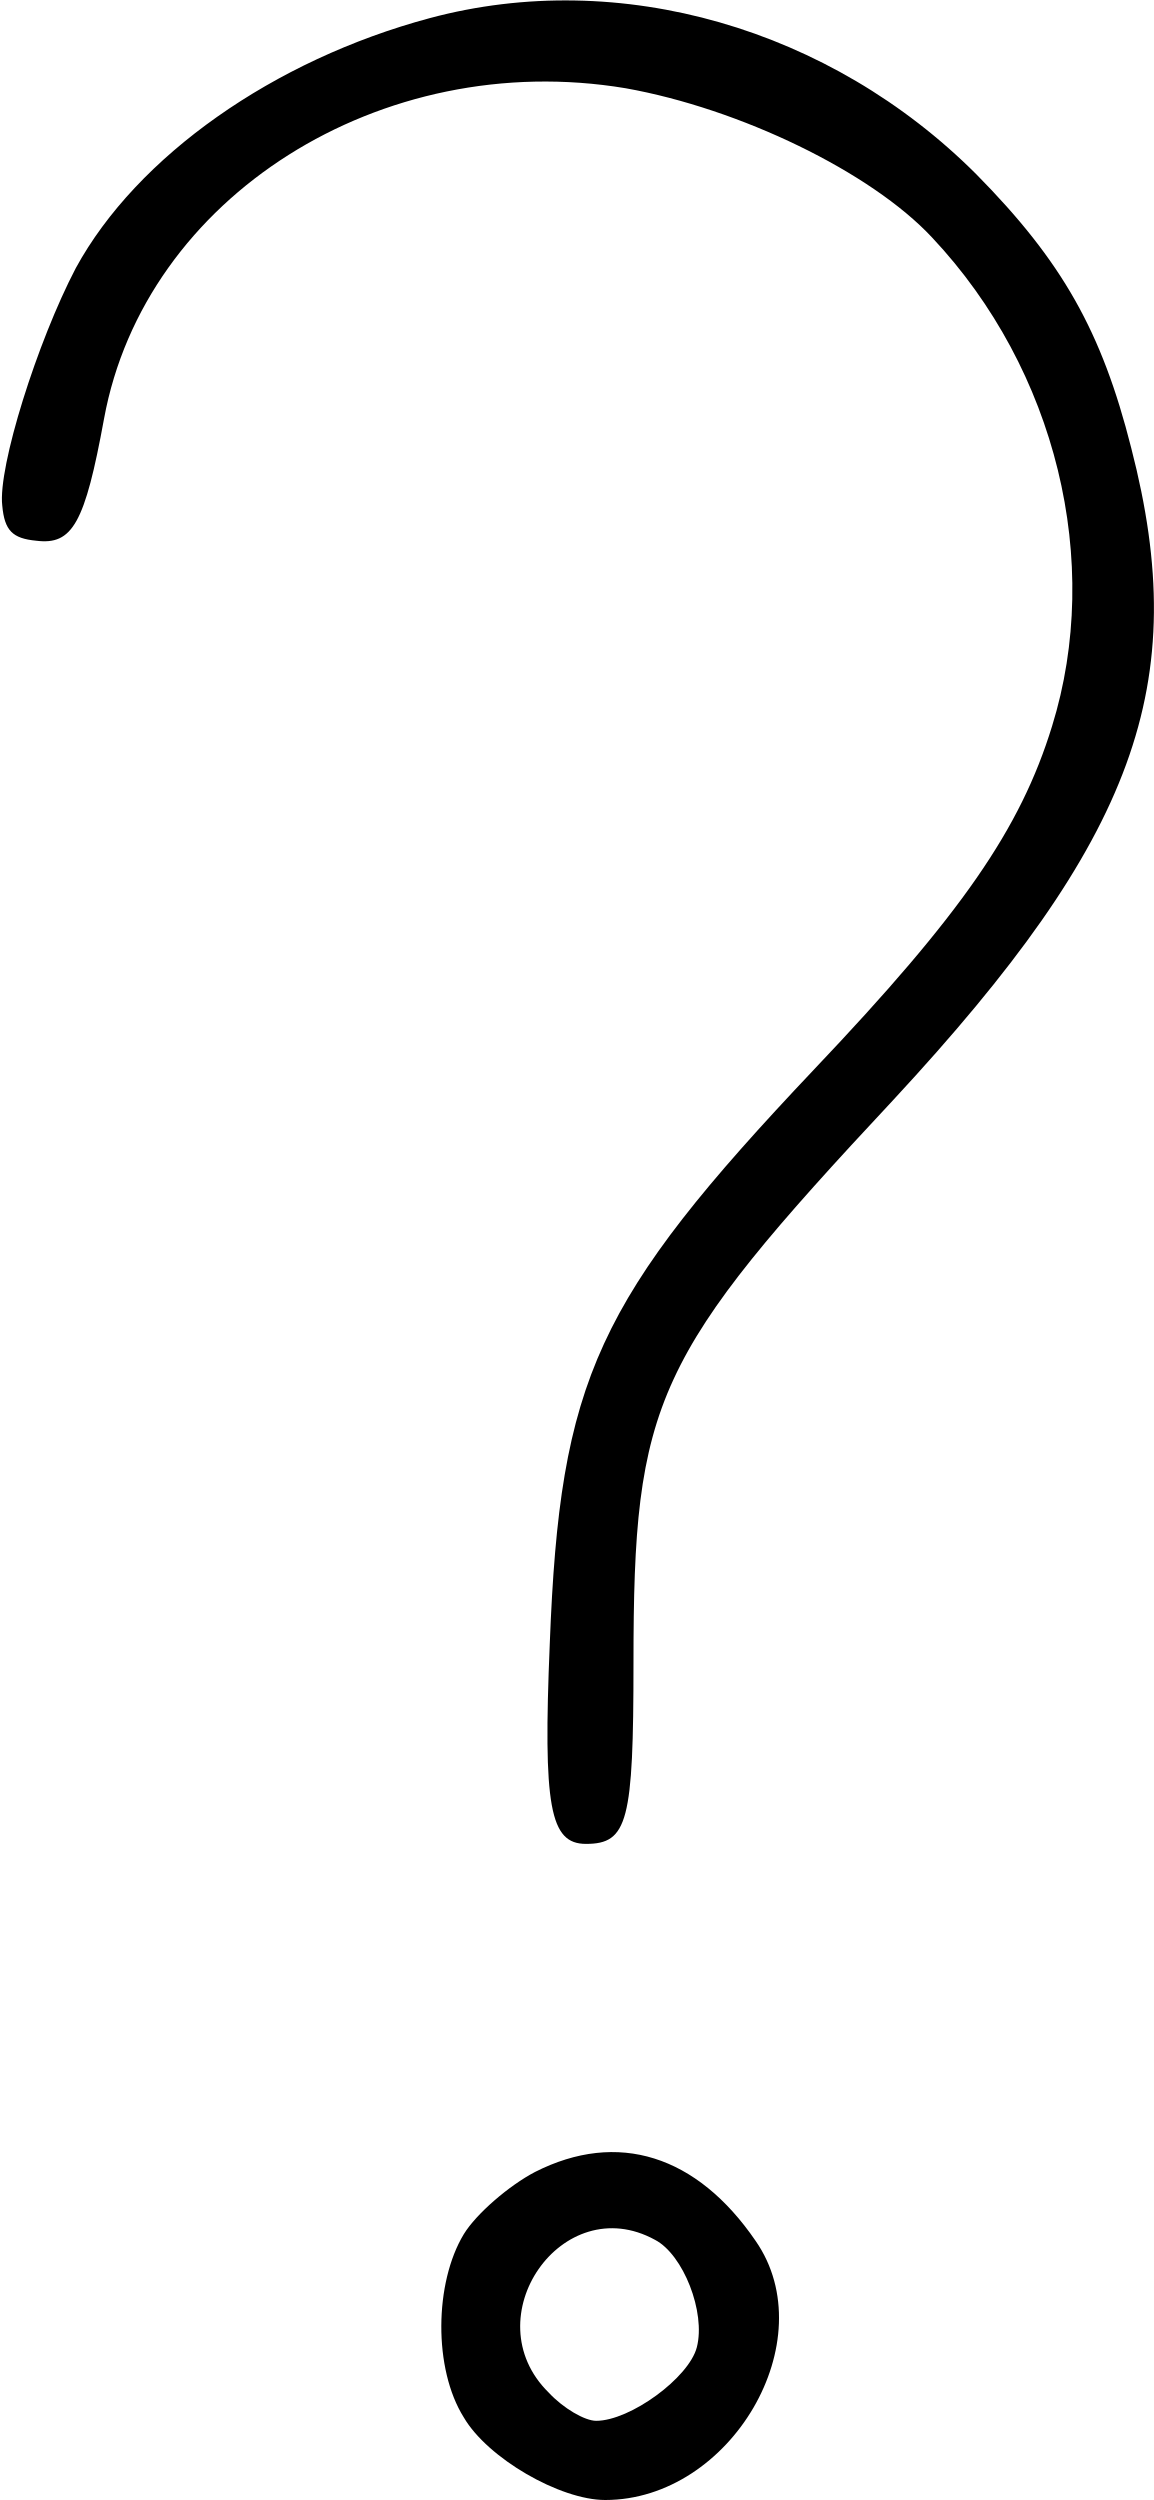
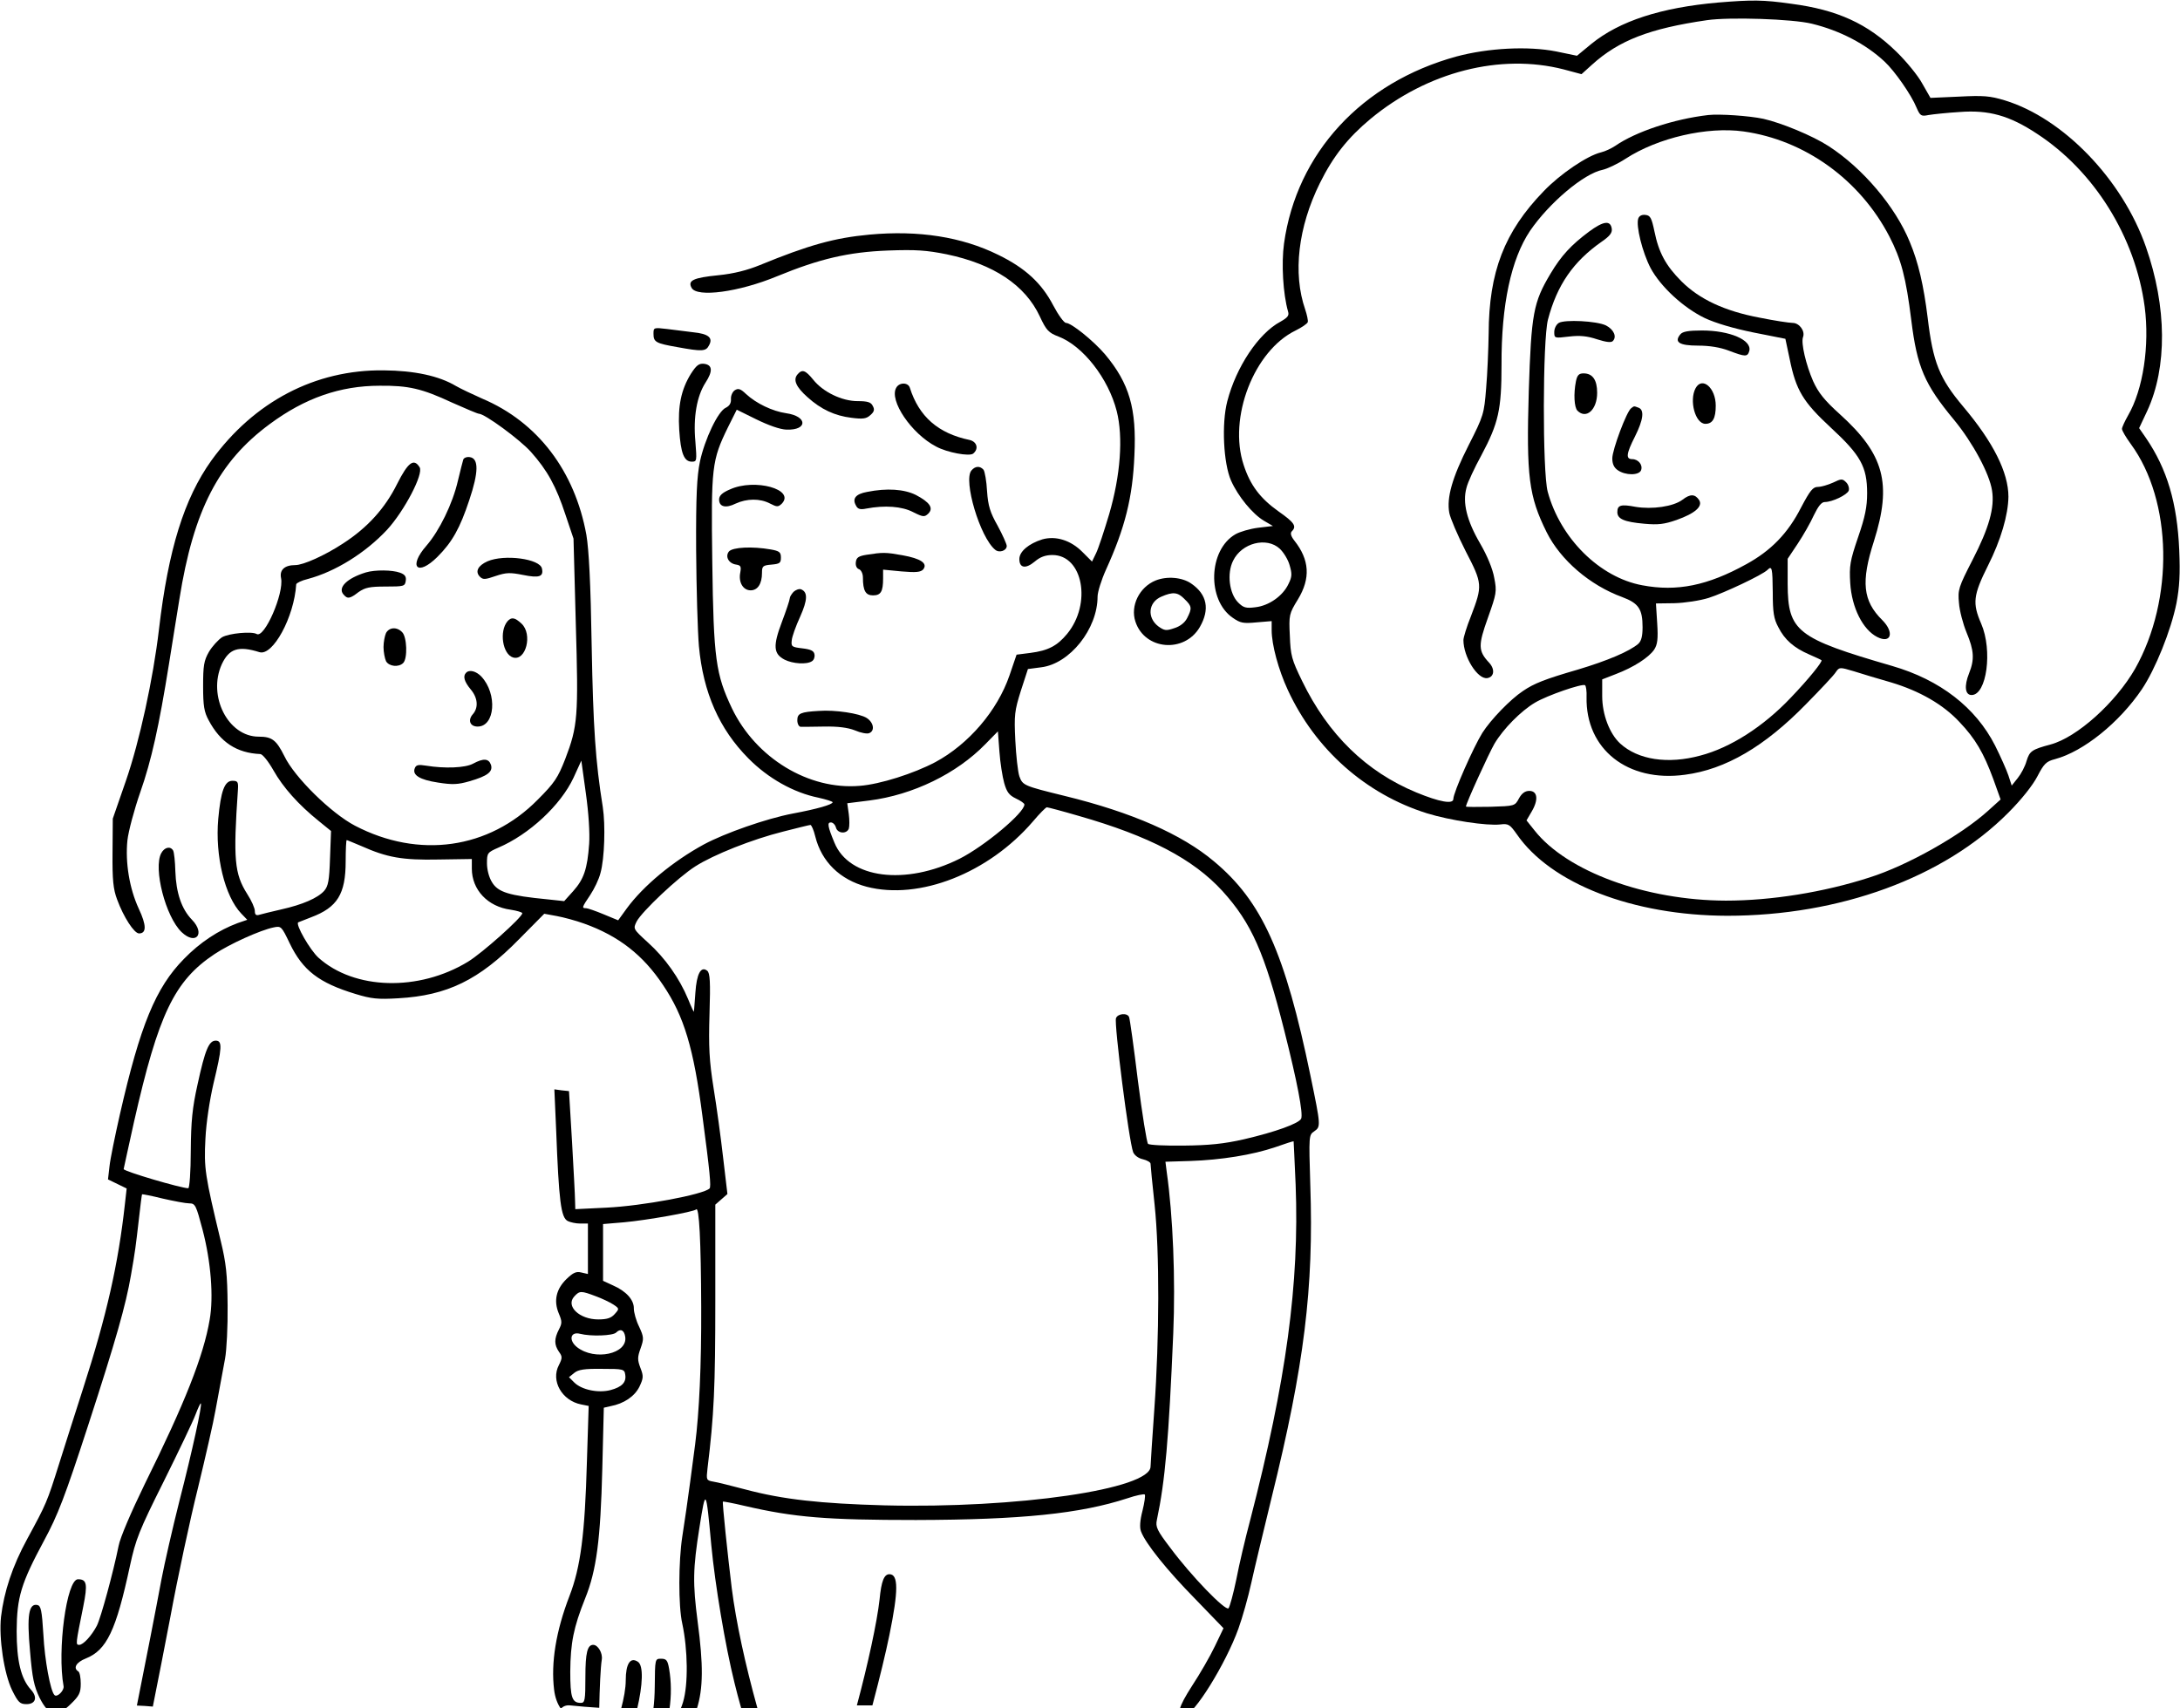
- <svg xmlns="http://www.w3.org/2000/svg" version="1.0" width="102pt" height="221pt" viewBox="0 0 102 221" preserveAspectRatio="xMidYMid meet">
-   <g transform="translate(0,221) scale(0.1,-0.1)" fill="#000000" stroke="none">
-     <path d="M380 2194 c-138 -37 -259 -122 -313 -221 -34 -65 -69 -176 -65 -210 2 -22 9 -29 30 -31 32 -4 43 15 60 108 36 196 245 328 461 292 101 -18 217 -74 271 -132 110 -117 151 -287 106 -432 -28 -91 -80 -166 -210 -303 -193 -204 -225 -274 -234 -508 -6 -144 0 -177 32 -177 37 0 42 20 42 160 0 232 18 271 230 498 214 231 264 367 210 576 -26 103 -61 165 -137 242 -129 129 -315 183 -483 138z" />
-     <path d="M473 290 c-23 -12 -52 -37 -63 -55 -26 -43 -27 -119 0 -162 21 -36 85 -73 125 -73 111 0 194 141 133 229 -52 76 -122 98 -195 61z m106 -60 c25 -13 45 -64 37 -95 -7 -27 -59 -65 -89 -65 -10 0 -29 11 -42 25 -67 66 12 180 94 135z" />
+ <svg xmlns="http://www.w3.org/2000/svg" version="1.0" id="레이어_1" x="0px" y="0px" viewBox="0 0 864 677" style="enable-background:new 0 0 864 677;" xml:space="preserve">
+   <g transform="translate(0,930) scale(0.1,-0.1)">
+     <path d="M6810,9290c-227-20-391-73-503-164l-57-47l-82,17c-111,22-269,14-396-20c-375-103-633-383-683-741c-11-79-4-200,16-270   c5-16-2-24-30-40c-87-46-176-180-211-316c-23-89-15-246,15-314c28-63,85-132,130-159l36-21l-59-7c-32-4-73-16-90-26   c-107-62-113-261-10-331c30-21,42-23,94-18l60,5v-36c0-58,27-157,64-237c109-236,309-413,552-489c91-28,237-50,290-44   c32,4,38,0,65-38c135-197,461-323,834-324c446,0,859,151,1115,409c52,52,97,109,115,144c26,50,35,59,70,68c112,30,254,144,344,277   c53,79,115,232,137,341c12,64,15,115,11,210c-8,187-48,322-132,445l-27,39l32,68c80,173,78,413-5,650c-93,267-327,510-559,581   c-59,18-85,20-182,15l-113-5l-32,56c-17,32-64,89-103,127c-114,111-233,166-416,190C6988,9301,6944,9301,6810,9290z M7181,9206   c111-27,213-80,288-150c40-37,107-133,127-183c14-32,18-35,47-29c18,3,73,9,123,12c116,9,198-14,307-86c227-148,390-409,427-686   c20-154-6-328-66-431c-13-23-24-47-24-53c0-7,16-34,35-60c165-225,172-616,17-891c-77-134-230-272-335-300c-74-20-83-26-95-65   c-6-22-22-52-35-68l-24-30l-13,40c-7,21-31,75-53,119c-77,151-218,260-407,315c-379,110-414,137-415,325v100l40,60   c22,33,51,84,64,113c17,35,30,52,43,52c30,0,88,28,95,45c3,9-1,24-10,33c-15,15-19,15-52-1c-20-9-47-17-60-17c-20,0-31-14-67-82   c-52-102-119-171-218-225c-152-84-274-109-411-83c-169,31-325,186-375,371c-21,78-20,601,1,682c36,137,100,230,213,309   c32,22,42,35,40,51c-5,35-33,31-90-11c-71-53-110-95-153-167c-68-114-76-158-86-465c-10-339,0-417,71-560c55-110,171-210,300-257   c64-24,80-47,80-119c0-36-5-55-17-66c-35-30-122-67-239-102c-131-38-174-55-218-85c-50-33-128-114-161-166c-35-56-115-237-115-262   c0-22-55-12-147,26c-198,82-349,229-452,441c-42,86-46,102-49,180c-4,82-3,87,32,144c51,84,46,157-14,233c-14,18-17,30-10,37   c20,20,10,35-53,79c-73,52-112,104-138,184c-62,187,41,453,206,533c24,12,45,26,48,33c2,6-3,29-10,50c-50,144-28,327,58,501   c53,107,111,180,201,255c226,187,515,260,765,196l71-19l41,37c107,97,229,144,456,177C6854,9233,7104,9225,7181,9206z M5072,7125   c15-14,33-43,39-65c10-34,10-46-4-74c-22-48-78-87-131-93c-38-5-48-2-69,19c-35,35-45,115-20,165C4921,7148,5020,7173,5072,7125z    M7026,6952c0-79,4-105,22-138c25-50,62-82,122-108c25-11,47-21,49-23c6-4-50-74-122-149c-108-114-239-198-358-229   c-129-35-247-17-318,48c-42,39-71,115-71,188v66l54,21c71,27,131,66,152,97c13,20,16,42,12,104l-5,79l73,1c40,1,101,10,136,21   c60,19,213,91,233,111C7023,7059,7025,7049,7026,6952z M7495,6595c113-34,206-87,271-157c63-66,96-123,134-226l29-81l-51-46   c-108-97-319-216-468-263c-182-59-390-92-570-92c-317,1-629,115-758,278l-32,40l21,36c27,46,23,81-10,81c-17,0-30-10-41-30   c-16-30-17-30-113-33c-53-1-97-1-97,1c0,12,91,211,113,249c35,59,105,130,161,163c49,29,186,76,198,69c4-3,7-24,6-47   c-4-207,163-339,390-308c161,21,316,112,480,280c57,58,111,115,118,127c14,20,15,20,72,3C7379,6629,7446,6609,7495,6595z" />
+     <path d="M6770,8844c-137-16-287-66-368-122c-15-10-40-22-57-26c-54-13-161-85-227-154c-156-161-217-320-218-564c-1-62-5-160-10-217   c-8-101-10-109-69-225c-66-130-88-209-77-269c4-21,33-89,65-152c67-129,67-136,21-257c-17-42-30-85-30-95c0-67,56-156,94-151   c28,4,32,35,8,61c-44,47-44,69-5,178c34,96,36,104,25,159c-6,35-28,88-56,136c-53,91-70,162-54,220c5,22,32,80,59,129   c68,128,80,180,80,359c-1,238,38,419,113,531c76,111,213,227,288,242c18,4,59,23,91,44c128,83,323,128,467,108   c243-34,461-191,578-416c47-91,66-163,87-332c23-186,52-254,170-396c74-90,140-213,150-279c11-68-12-149-77-275   c-56-109-59-119-54-171c2-30,16-83,30-117c30-72,32-107,10-162c-20-50-16-86,10-86c60,0,84,177,38,283c-35,81-32,112,27,230   c51,101,80,201,81,273c0,96-60,216-179,357c-95,113-120,176-141,352c-16,129-37,220-71,301c-57,140-187,293-322,380   c-63,41-187,92-258,108C6933,8841,6815,8849,6770,8844z" />
+     <path d="M6493,8434c-10-28,16-134,49-197c40-74,130-157,215-198c43-20,114-41,193-57l126-25l17-80c25-124,53-170,163-272   c118-109,144-155,144-260c0-54-8-94-36-175c-32-94-35-113-31-181c6-98,50-185,107-214c55-28,69,18,20,67c-77,76-85,152-33,313   c72,228,41,344-135,503c-61,55-85,85-106,131c-28,64-49,152-40,175c9,24-15,56-41,56c-13,0-73,9-132,21c-138,26-238,73-309,144   c-62,62-90,114-107,198c-11,52-16,63-35,65C6508,8450,6497,8445,6493,8434z" />
+     <path d="M6178,8020c-10-6-18-22-18-36c0-25,1-25,59-18c43,5,72,2,111-11c35-11,55-14,62-7c17,17,4,46-27,62   C6328,8028,6201,8034,6178,8020z" />
+     <path d="M6660,7975c-26-31-5-45,70-45c46,0,88-7,122-20c66-25,74-25,81-1c11,43-77,81-188,81C6693,7990,6669,7986,6660,7975z" />
+     <path d="M6246,7789c-10-50-7-104,6-117c35-35,78,4,78,71c0,51-18,77-54,77C6258,7820,6251,7813,6246,7789z" />
+     <path d="M6720,7761c-26-49-1-141,39-141c29,0,41,22,41,72C6800,7763,6746,7809,6720,7761z" />
+     <path d="M6465,7682c-18-12-75-165-75-199c0-22,7-37,22-47c30-21,84-21,92,0s-11,44-35,44c-26,0-24,21,11,90c33,66,38,105,14,114   C6475,7691,6477,7691,6465,7682z" />
+     <path d="M6668,7319c-36-27-120-39-186-28c-58,11-72,7-72-21c0-27,27-39,107-46c55-5,79-2,128,15c73,26,105,54,89,79   C6718,7342,6699,7343,6668,7319z" />
+     <path d="M2620,2725c-24,0-24,0-25-110c-0.3-33.9-2.2-64.1-5.7-91.2c21.3-0.1,42.6-0.1,63.8,0c8,53.8,7.7,109.7-1.2,161.2   C2646,2719,2641,2725,2620,2725z" />
+     <path d="M2528,2713c-30,20-48-8-48-74c0-30.6-7.4-71.6-18.5-112.8c21.1-0.7,42.2-1.3,63.3-1.7   C2547.6,2620.5,2551.1,2698.5,2528,2713z" />
+     <path d="M5194,5035c-101,489-192,692-383,851c-127,107-325,194-591,259c-163,40-167,42-180,78c-6,18-13,82-16,142   c-5,101-3,117,22,197l28,86l53,7c113,14,223,152,223,280c0,18,15,66,33,106c76,167,106,287,113,454c9,186-20,285-116,400   c-46,54-134,125-155,125c-8,0-31,32-51,70c-46,88-111,148-218,200c-144,71-315,98-510,80c-139-13-240-41-435-121   c-49-20-103-34-164-40c-100-10-122-21-106-50c21-39,187-17,339,46c168,69,282,96,440,102c111,4,152,1,232-15   c186-39,311-122,369-246c26-56,35-65,74-80c97-37,198-166,231-296c26-103,15-254-30-408c-20-67-43-137-52-155l-16-33l-37,37   c-47,48-107,66-160,51c-54-17-91-48-91-78c0-36,25-40,61-10c21,18,42,26,70,26c121,0,157-193,58-313c-39-47-75-66-145-75l-55-7   l-28-82c-48-140-162-273-294-344c-85-45-219-88-300-94c-202-17-411,110-506,307c-64,135-73,195-78,580c-5,377-2,403,62,534l35,70   l77-38c49-24,94-40,120-41c85-3,84,53-1,65c-55,8-119,39-159,76c-22,21-31,24-45,15c-9-6-16-22-15-35c1-16-6-27-20-34   c-31-13-84-125-103-214c-12-59-16-134-15-350c1-151,6-323,11-381c17-185,81-329,196-445c78-79,179-136,278-156c31-7,56-15,56-18   c0-9-62-27-159-45c-104-20-267-77-351-122c-123-67-240-164-306-254l-34-47l-58,24c-31,13-63,24-69,24c-18,0-17,3,16,52   c16,24,35,63,41,88c16,57,20,190,9,261c-29,181-38,315-44,639c-4,249-11,380-21,440c-46,253-193,447-413,540c-38,17-85,39-104,50   c-67,40-164,61-287,62c-271,3-513-124-682-357c-108-151-171-353-208-670c-23-196-77-444-131-600l-52-150l-1-135   c-1-109,3-145,18-185c26-71,68-135,87-135c30,0,30,32-1,98c-37,80-54,183-45,271c4,36,27,122,51,191c44,125,74,260,114,510   c12,74,30,189,41,255c56,353,156,545,358,694c139,103,279,152,436,152c114,1,167-11,287-67c54-24,101-44,106-44   c23,0,162-102,206-151c65-73,100-136,137-249l32-95l9-335c11-372,8-408-42-539c-29-74-42-94-109-161c-193-196-471-235-724-103   c-94,49-240,192-280,276c-32,64-49,77-102,77c-121,0-203,161-146,287c29,62,66,74,149,48c53-17,138,139,146,269c1,5,21,15,46,21   c109,29,228,103,314,195c68,74,146,222,129,248c-23,37-46,19-89-66c-48-97-118-174-214-236c-73-48-158-86-190-86c-42,0-63-19-56-52   c12-60-66-240-97-221c-19,11-109,3-137-13c-15-10-39-36-52-58c-20-35-23-55-23-136c0-78,4-102,22-135c46-87,111-130,205-134   c9-1,31-28,52-65c38-67,98-135,180-201l48-39l-4-107c-3-90-7-111-23-130c-26-29-86-55-171-74c-38-9-77-18-86-21c-13-4-18,0-18,15   c0,11-13,41-30,67c-51,81-56,137-37,414c2,31-1,35-22,35c-31,0-46-41-56-151c-13-147,26-307,91-375l24-25l-38-13   c-75-28-149-76-213-142c-112-114-173-262-254-617c-19-84-38-176-41-205l-6-52l74-36l-7-62c-26-236-72-441-166-732   c-28-88-71-221-94-295c-49-156-51-160-127-300c-59-108-92-209-104-309c-9-85,12-225,44-291c24-48,31-55,57-55c37,0,45,28,17,58   c-39,43-56,114-56,232c1,134,17,188,109,359c54,100,82,172,175,458c109,335,149,476,169,593c17,97,19,115,31,219   c6,55,12,101,13,102c1,1,38-6,82-17c44-10,91-19,105-19c24,0,27-7,53-105c33-126,44-266,28-356c-24-143-99-332-257-651   c-54-111-98-213-104-246c-21-104-70-284-86-316c-21-40-54-76-70-76c-15,0-14,3,16,152c18,90,14,108-21,108c-45,0-83-283-57-424   c3-17-26-46-36-35c-16,15-39,139-44,239c-6,98-10,115-24,118c-34,7-42-41-29-183c9-108,16-139,38-185c37-73,68-79,124-24   c33,32,39,44,39,80c0,24-4,46-10,49c-21,13-8,36,30,51c83,33,120,111,175,367c23,106,36,139,134,335c59,119,116,238,126,265   c10,26,19,46,21,44c6-5-34-189-85-387c-27-107-59-247-71-310c-23.6-127-60.7-316.5-97.5-500.6c21.1-0.7,42.2-2.1,63.2-4.1   c20.8,103.3,47.7,241.2,69.4,354.7c29,157,78,386,109,510c30,124,62,263,70,310c16,86,18,97,38,205c6,33,11,128,10,210   c-1,124-6,168-27,255c-63,262-67,289-61,405c3,65,17,155,32,220c34,141,36,170,9,170s-42-35-72-173c-21-94-26-146-27-264   c0-82-5-148-10-148c-28,0-256,67-256,76c0,2,19,86,41,187c97,428,160,559,319,665c60,40,181,95,235,106c29,6,31,4,63-63   c52-108,116-157,261-201c62-19,88-22,170-17c193,11,319,72,477,233l101,102l49-9c27-5,76-18,109-30c137-49,234-125,313-244   c83-123,121-249,156-520c29-218,35-280,28-286c-25-24-264-69-409-76l-123-6l-1,34c0,19-6,124-12,234l-12,200l-29,3l-29,4l7-159   c11-286,19-349,46-363c10-5,32-10,49-10h31v-200l-26,6c-20,5-32,0-59-26c-41-40-51-86-31-135c14-33,14-40,1-65c-19-37-19-60,0-88   c14-19,14-25,0-53c-33-62,12-141,88-156l30-6l-7-221c-8-288-25-418-69-532c-54-140-74-266-61-372c3.6-30.3,13.2-56.1,26.9-75.3   c7.9,9.4,20.3,15.1,37.1,13.3c38.3-4.1,76.6-7.1,114.9-9.5c1.4,77.1,5,158.4,10.1,191.5c4,25-15,58-34,58c-23,0-31-31-31-127   c0-93-2-103-18-103c-35,0-42,21-42,124c1,114,13,175,59,290c45,111,61,234,68,514l6,242l26,6c54,10,96,39,115,77c16,34,17,42,4,75   c-12,32-12,42,1,78c13,37,13,44-6,85c-12,24-21,57-21,72c1,34-30,69-83,92l-39,18v225l83,7c89,8,276,41,286,51c12,12,19-124,20-386   c1-234-8-419-24-545c-3-22-12-90-20-151c-8-61-22-158-31-215c-15-97-16-275,0-345c22-103,24-241,3-311c-2.5-8.5-6.1-18.4-10.4-28.8   c21.5,0.2,43.1,0.5,64.6,0.9c26.5,82.3,26.1,177.4,3.8,345.9c-20,154-19,210,7,374c25,159,26,157,47-70c15-157,55-397,92-546   c7.6-31.5,16.6-65.3,26.6-100.6c21.4,0.4,42.7,0.7,64.1,0.9c-48.3,173.3-84.6,341.3-101.7,475.6c-16,131-38,340-35,343   c1,1,40-6,86-17c198-46,326-56,679-56c418,1,651,25,838,86c35,12,66,18,69,15c3-3-1-32-9-64c-10-38-12-67-6-82   c17-47,103-154,214-267l113-117l-34-71c-19-40-60-111-91-158c-54-84-63-117-30-117c37,0,164,205,214,344c16,44,39,126,51,181   c12,55,49,208,81,340c129,522,167,830,153,1238c-6,197-6,198,16,213C5235,4834,5235,4837,5194,5035z M1855,5488   c-195-119-451-112-593,16c-33,30-92,132-80,140c2,1,25,10,51,20c104,39,137,92,137,222c0,46,2,84,4,84c2,0,28-11,59-24   c101-45,162-56,305-53l132,2v-38c0-84,63-151,154-163c25-4,46-10,46-14C2070,5664,1911,5522,1855,5488z M2236,5728l-65,7   c-154,15-197,28-221,68c-12,19-20,50-20,75c0,41,2,43,45,62c122,52,247,168,298,277l31,68l18-130c11-78,16-158,13-200   c-7-99-21-140-63-187L2236,5728z M2420,3790c-49-13-115,1-144,30l-21,21l21,17c16,13,40,17,110,16c84,0,89-1,92-23   C2483,3821,2465,3802,2420,3790z M2478,4001c10-68-121-96-191-41c-34,27-27,63,12,53c43-11,130-8,143,5   C2459,4035,2474,4028,2478,4001z M2431,4129c24-16,24-17,5-38c-14-16-31-21-65-21c-75,0-130,53-95,91c21,23,27,23,85,1   C2386,4153,2417,4138,2431,4129z M3293,6040c8,0,17-9,20-20c6-24,42-27,51-5c3,9,3,35,0,58l-6,43l88,11c172,22,345,106,459,223   l50,51l6-80c3-44,12-100,19-125c10-35,19-48,46-61c19-9,34-19,34-24c0-33-158-165-257-215c-214-107-438-79-496,64   C3280,6025,3278,6040,3293,6040z M4955,3275c-19-71-44-177-55-235c-12-58-26-109-31-115c-12-12-148,128-231,240   c-52,68-59,83-53,110c33,156,47,318,65,740c9,212-1,466-26,640l-5,40l98,3c122,4,247,24,338,55c39,14,71,24,72,23c0,0,4-78,8-172   C5150,4212,5098,3828,4955,3275z M5157,4866c-8-19-102-53-227-82c-79-18-138-24-238-25c-73-1-137,2-142,7s-23,117-40,249   c-16,132-32,246-35,253c-6,18-45,15-52-4c-8-21,51-486,68-531c5-12,20-24,38-28c17-4,31-12,31-18c0-7,7-79,16-162   c20-189,19-529-1-810c-8-115-15-218-15-228c0-90-530-167-1055-154c-253,7-401,23-551,63c-54,14-112,29-127,31c-28,5-28,7-23,52   c26,212,31,323,31,666v380l24,21l24,21l-17,144c-9,79-26,204-38,277c-17,107-20,163-16,293c4,127,2,162-9,171c-25,20-42-12-47-87   c-3-38-5-72-6-75c0-3-11,20-23,50c-34,82-91,163-159,224c-59,54-59,54-45,83c21,40,165,176,233,219c72,46,225,107,349,138   c55,14,103,26,107,26c4,0,13-20,19-45c25-101,98-172,204-200c209-54,483,54,659,259c26,31,51,56,55,56s61-15,126-34   c280-80,454-171,570-298c115-127,167-244,245-553C5142,5009,5165,4887,5157,4866z" />
+     <path d="M3457.6,2540c29.3,110.7,52.5,206.2,67.4,279c36,176,36,241,0,241c-21,0-32-27-39-100c-9.7-88.3-46.7-259.2-90-420H3457.6z   " />
+     <path d="M2590,7977c0-33,9-38,95-53c98-18,113-17,125,7c17,30-2,46-63,52c-28,4-76,9-104,13C2591,8002,2590,8002,2590,7977z" />
+     <path d="M2738,7818c-38-62-52-126-46-222c6-93,19-126,50-126c20,0,20,3,14,80c-9,97,6,180,40,233c30,46,28,71-6,75   C2770,7860,2760,7852,2738,7818z" />
+     <path d="M3160,7815c-17-21-5-49,40-89c54-49,109-74,174-82c46-6,60-4,76,11c15,13,17,22,9,36c-7,15-21,19-60,19   c-62,0-137,36-176,85C3192,7833,3179,7838,3160,7815z" />
+     <path d="M3552,7763c-29-50,60-182,158-233c44-24,132-40,147-28c23,19,15,47-14,54c-125,26-201,93-237,207   C3599,7785,3564,7785,3552,7763z" />
+     <path d="M1836,7478c-2-7-12-44-21-83c-21-92-74-199-124-257c-75-85-37-125,43-45c58,58,89,113,126,225c37,110,38,165,2,170   C1850,7490,1838,7485,1836,7478z" />
+     <path d="M3850,7435c-33-39,34-265,94-314c16-14,46-4,46,15c0,7-16,43-36,80c-30,53-38,79-42,137c-2,40-9,78-14,85   C3884,7454,3865,7453,3850,7435z" />
+     <path d="M2893,7360c-31-13-43-25-43-40c0-29,26-36,66-16c44,20,96,21,136,0c27-14,32-14,46-1C3154,7360,2991,7405,2893,7360z" />
+     <path d="M3436,7350c-44-8-59-26-44-53c7-15,17-18,41-13c74,14,142,9,186-14c40-20,45-20,60-6c22,22,6,45-49,74   C3584,7361,3515,7366,3436,7350z" />
+     <path d="M2889,7114c-16-20-1-48,29-52c18-3,20-8,16-31c-8-39,11-71,41-71c28,0,45,26,45,69c0,27,3,30,38,33c32,3,37,6,37,28   c0,21-6,26-40,32C2981,7135,2904,7131,2889,7114z" />
+     <path d="M3435,7101c-32-5-41-11-43-29c-2-13,3-25,12-28s16-18,16-33c0-53,11-71,40-71c31,0,40,15,40,67v35l73-7c58-5,76-3,86,8   c19,24-10,43-82,56C3510,7111,3499,7111,3435,7101z" />
+     <path d="M1932,7075c-38-17-50-41-30-61c12-12,20-12,63,3c42,14,57,14,108,4c64-13,82-7,75,25C2141,7085,1999,7104,1932,7075z" />
+     <path d="M1450,7031c-75-23-112-60-89-87c16-19,25-18,60,9c26,18,44,22,107,22c72,0,77,1,80,22c3,17-3,26-23,33   C1555,7041,1487,7042,1450,7031z" />
+     <path d="M4580,6999c-64-26-101-100-80-163c37-113,194-126,255-22c41,71,29,130-34,173C4685,7012,4625,7017,4580,6999z M4695,6925   c29-28,30-36,10-75c-9-18-28-33-51-40c-32-11-39-10-63,7c-46,35-40,96,12,118C4649,6955,4668,6953,4695,6925z" />
+     <path d="M3145,6954c-8-9-15-20-15-26s-14-48-31-93c-36-95-34-127,11-150c32-16,87-20,108-6c8,5,12,17,10,27c-2,14-14,20-48,24   c-42,5-45,7-42,32c1,14,16,56,33,93c30,67,31,98,4,109C3167,6967,3154,6962,3145,6954z" />
+     <path d="M2011,6837c-33-40-19-130,22-143c51-16,79,92,34,134C2040,6853,2027,6855,2011,6837z" />
+     <path d="M1530,6791c-5-11-10-36-10-56s5-45,10-56c12-21,50-25,68-7s15,103-4,122C1573,6816,1543,6814,1530,6791z" />
+     <path d="M1847,6633c-13-13-7-35,18-65c29-34,32-73,9-99c-21-24-11-49,19-49c69,0,79,129,15,198C1887,6640,1860,6647,1847,6633z" />
+     <path d="M3245,6482c-72-4-85-10-85-37c0-14,6-25,13-26c6,0,48,0,93,1c55,1,94-4,122-15c23-10,49-15,57-11c23,9,18,42-10,60   S3310,6487,3245,6482z" />
+     <path d="M1875,6273c-31-17-113-20-186-8c-31,5-40,3-45-10c-11-27,19-46,92-57c57-9,79-8,124,5c73,21,94,38,86,65   C1937,6294,1916,6295,1875,6273z" />
+     <path d="M639,5918c-32-60,17-252,81-313c56-53,95-7,41,49c-41,42-63,106-66,192c-1,39-5,76-9,83C675,5947,652,5942,639,5918z" />
  </g>
</svg>
